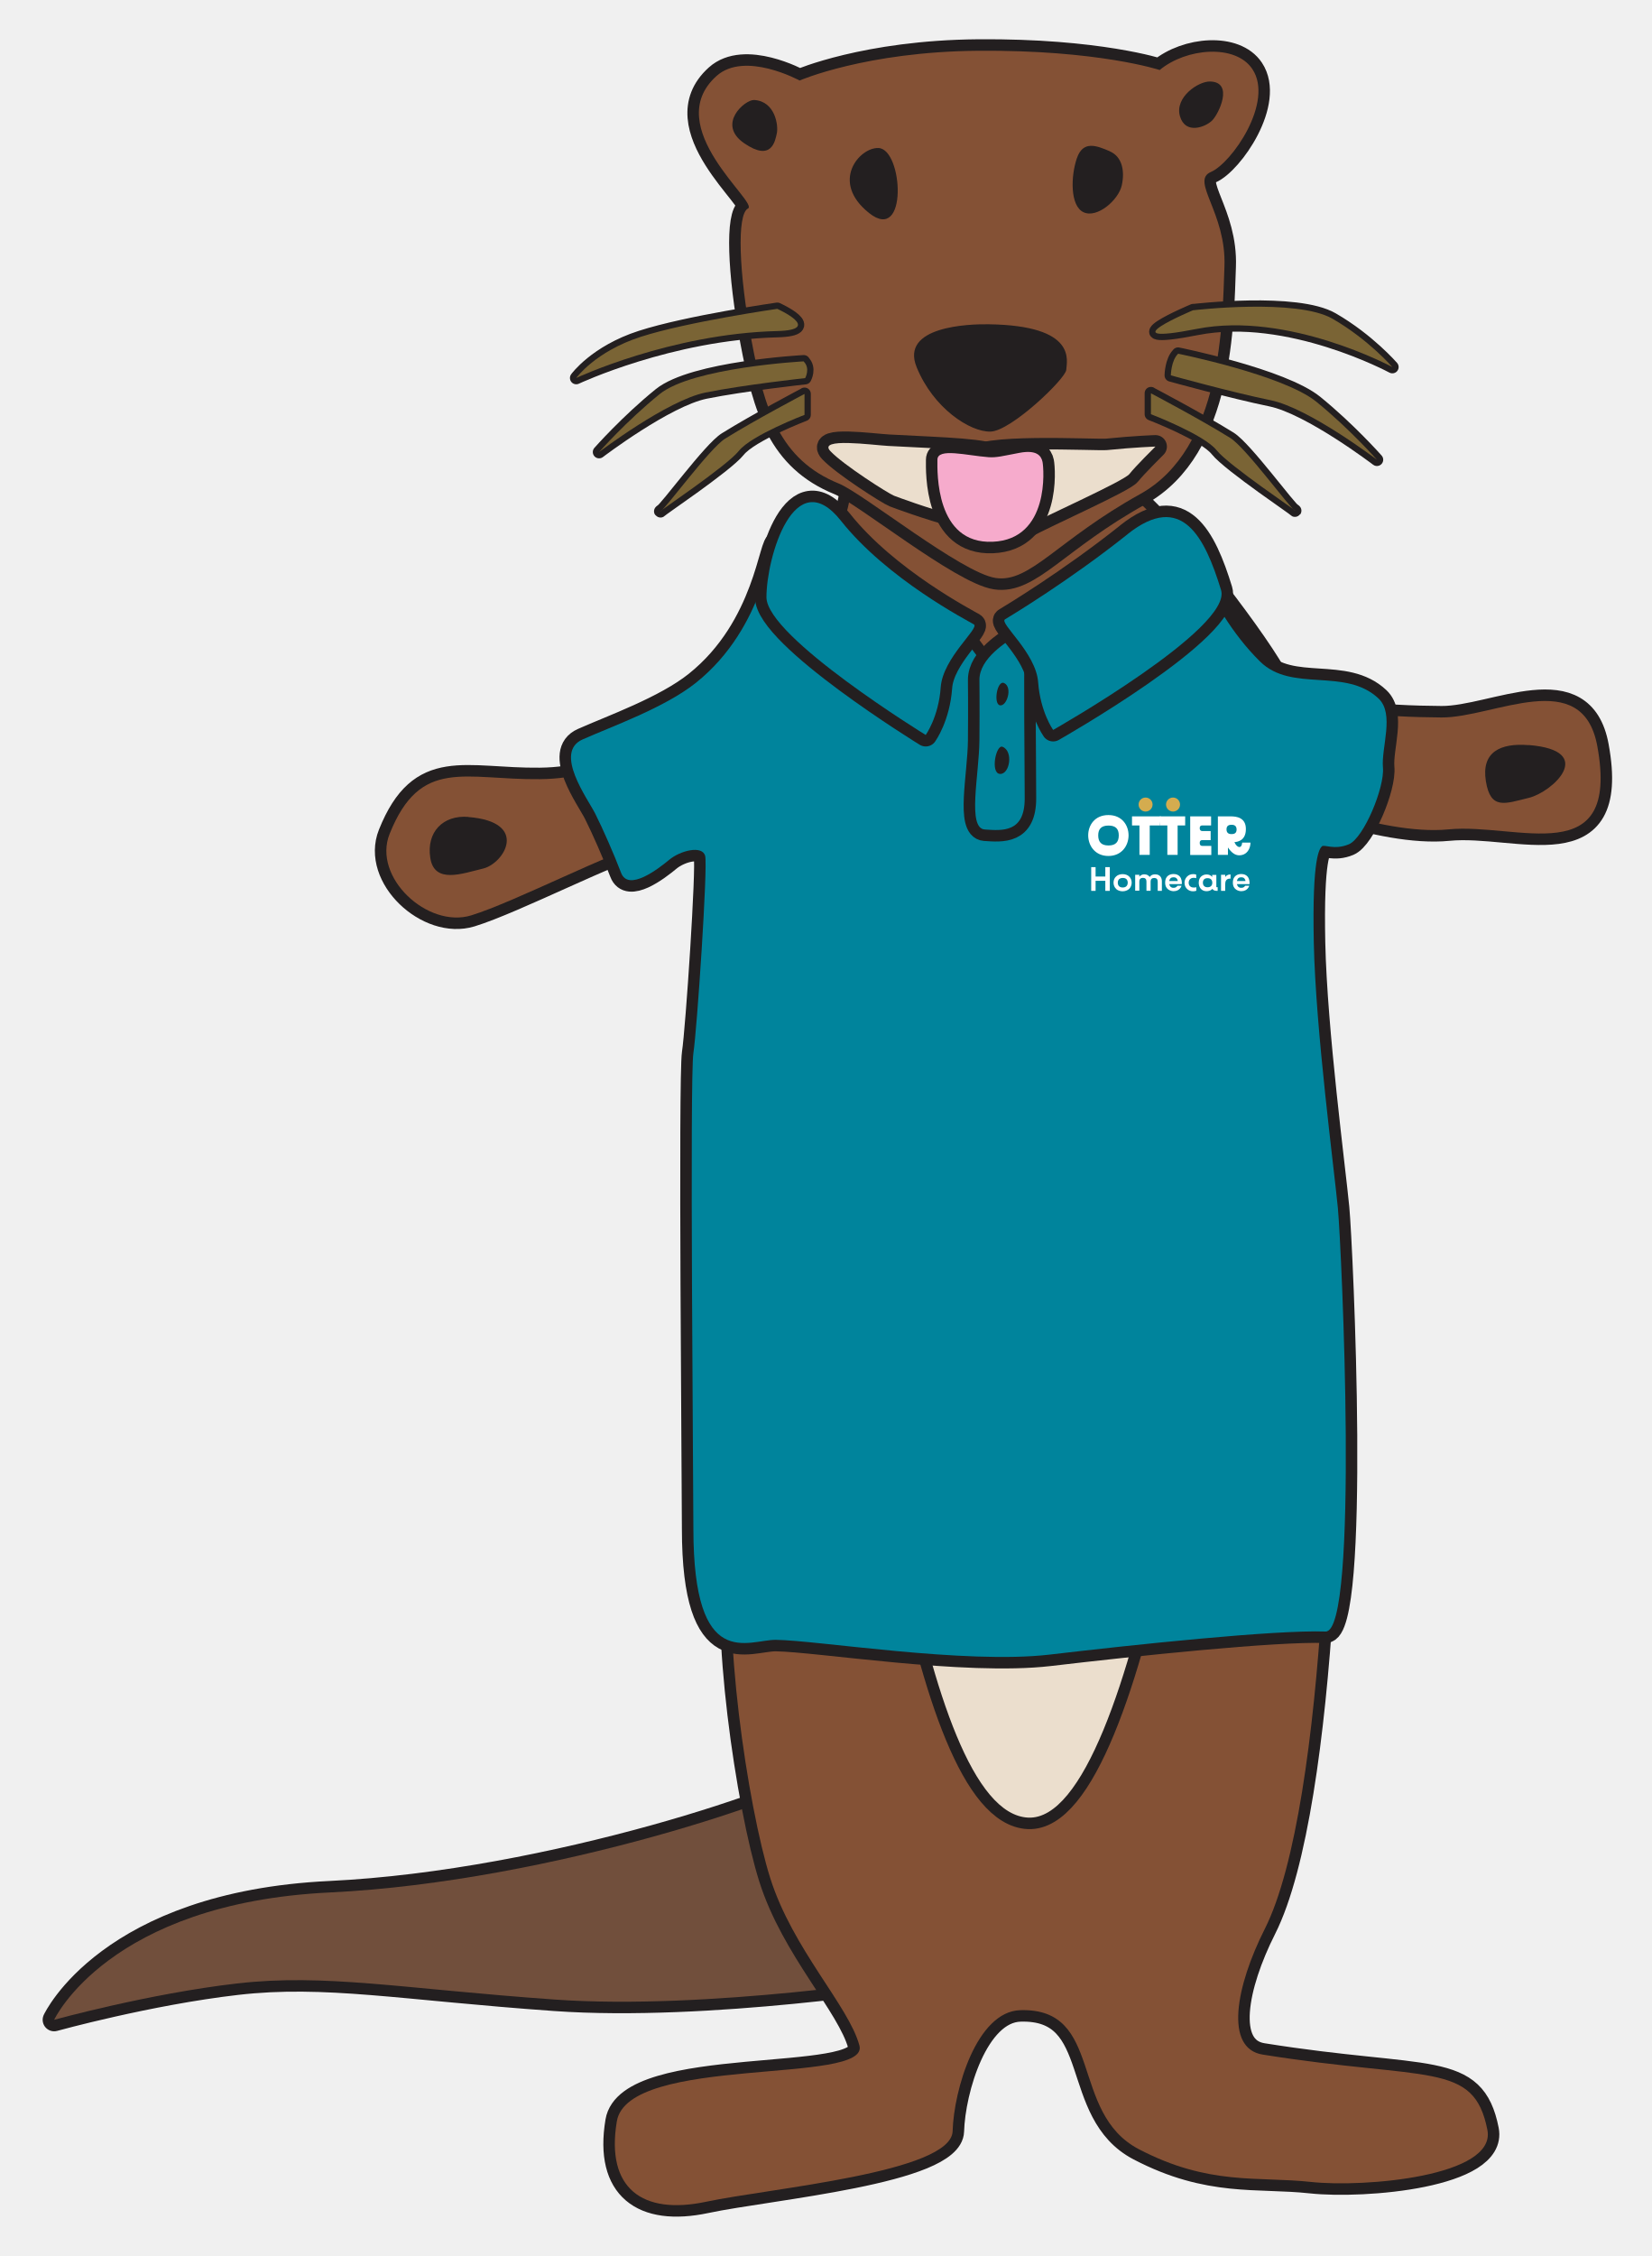
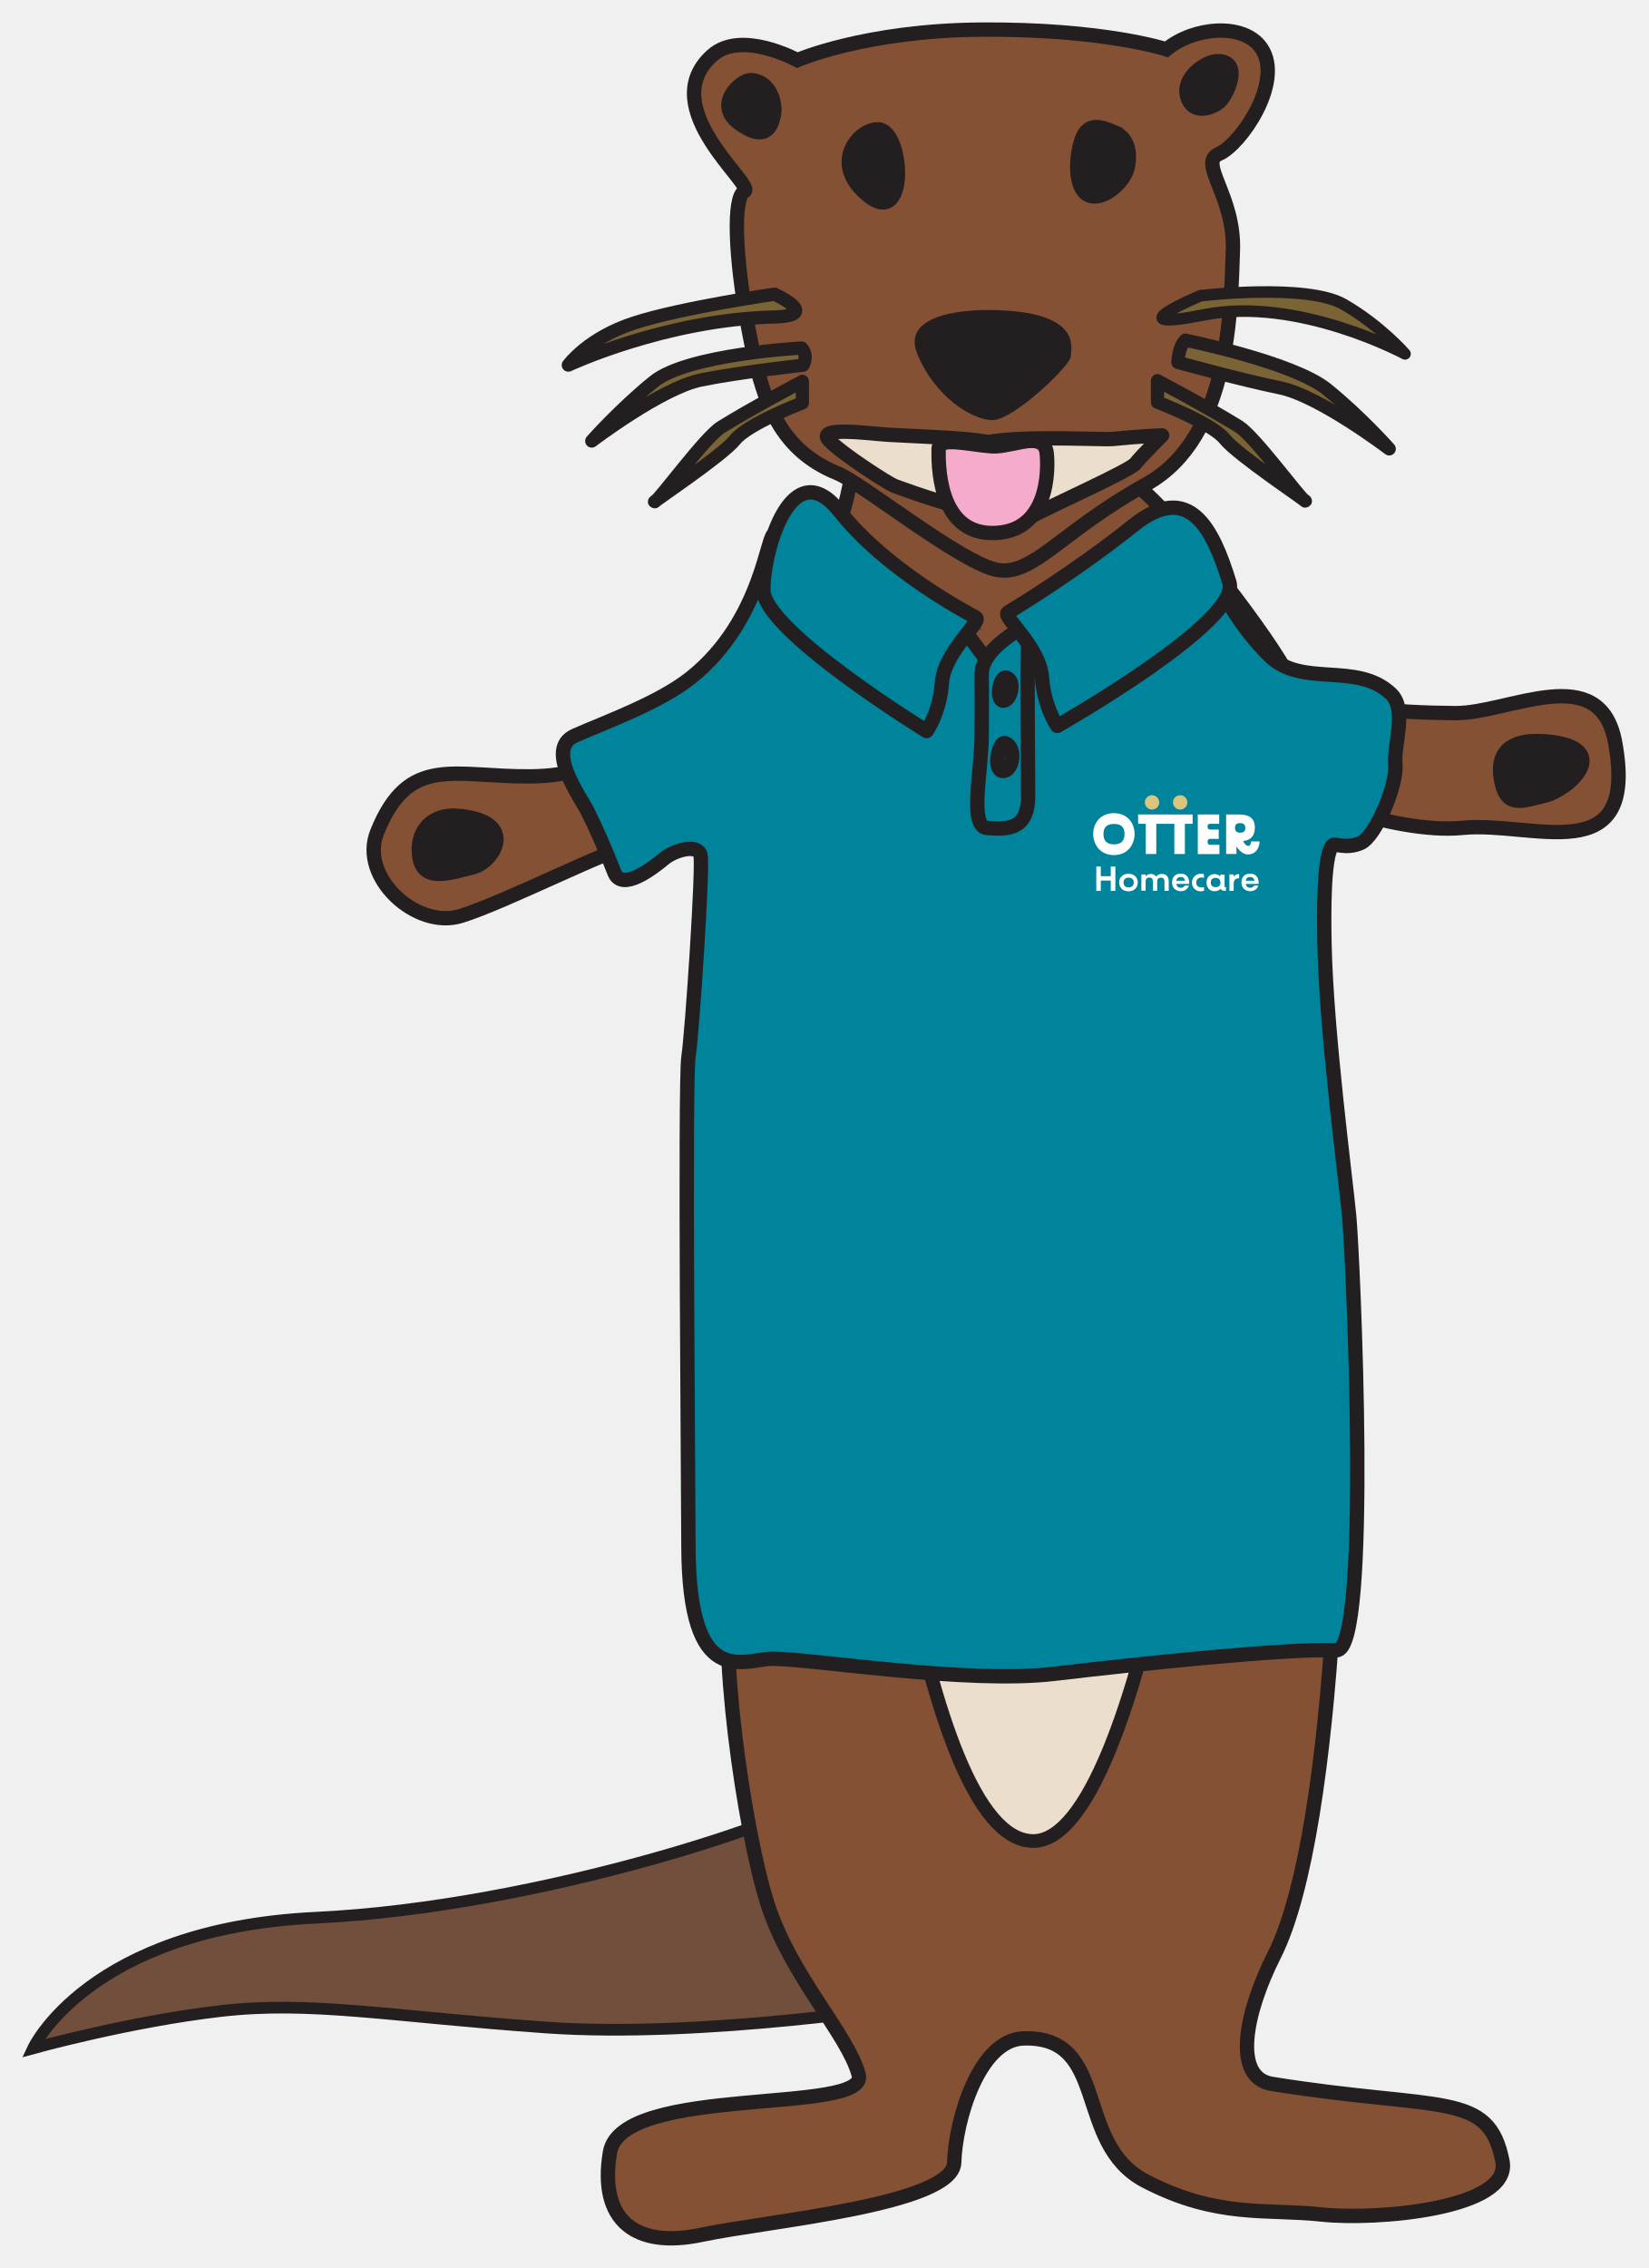
- <svg xmlns="http://www.w3.org/2000/svg" id="Layer_1" role="img" aria-label="The Otter Homecare mascot" version="1.1" viewBox="-4 -4 150.98 206.21">
+ <svg xmlns="http://www.w3.org/2000/svg" id="Layer_1" version="1.1" viewBox="-2 -2 146.98 202.21">
  <defs>
    <style>
-     .st0{fill:#00849C}
-     .st1{fill:#7A6435}
-     .st2{fill:#7A6435}
-     .st3{fill:#EBDECD}
-     .st4{fill:#EBDECD}
-     .st5{fill:#F6ABCC}
-     .st6{fill:#00849C}
-     .st7{fill:#714F3C}
-     .st8{fill:#845135}
-     .st9{fill:#231F20}
-     .st10{fill:#231F20}
-     .st11{fill:#231F20}
-     .st12{fill:#231F20}
-     .st13{fill:#845135}
-     .st14{fill:#231F20}
-     .st15{fill:#FFFFFF}
-     .st16{fill:#D4AC4F}
-     .eye{fill:#231F20}
-     .st0,.st3,.st4,.st5,.st6,.st7,.st8,.st13{stroke:#231F20;stroke-width:2.1;stroke-linejoin:round;paint-order:stroke fill}
-     .st1,.st2{stroke:#231F20;stroke-width:1.15;stroke-linejoin:round;paint-order:stroke fill}
-   </style>
+       .st0, .st1, .st2, .st3, .st4, .st5, .st6, .st7, .st8, .st9, .st10, .st11, .st12, .st13 {
+         stroke: #231f20;
+       }
+ 
+       .st0, .st1, .st2, .st3, .st5, .st13 {
+         stroke-linecap: round;
+         stroke-linejoin: round;
+       }
+ 
+       .st0, .st3, .st5, .st6, .st8, .st9, .st11, .st13 {
+         stroke-width: 1.28px;
+       }
+ 
+       .st0, .st6 {
+         fill: #00849c;
+       }
+ 
+       .st14, .st10, .st11, .st12 {
+         fill: #231f20;
+       }
+ 
+       .st1 {
+         stroke-width: 1.18px;
+       }
+ 
+       .st1, .st2 {
+         fill: #7a6435;
+       }
+ 
+       .st2 {
+         stroke-width: 1.03px;
+       }
+ 
+       .st3, .st4 {
+         fill: #ebdecd;
+       }
+ 
+       .st4 {
+         stroke-width: 1.22px;
+       }
+ 
+       .st4, .st6, .st7, .st8, .st9, .st10, .st11, .st12 {
+         stroke-miterlimit: 10;
+       }
+ 
+       .st5 {
+         fill: #f6abcc;
+       }
+ 
+       .st15 {
+         fill: #fff;
+       }
+ 
+       .st7 {
+         fill: #714f3c;
+         stroke-width: 1.04px;
+       }
+ 
+       .st16 {
+         fill: #dbc57d;
+       }
+ 
+       .st8, .st13 {
+         fill: #845135;
+       }
+ 
+       .st9 {
+         fill: #0095a0;
+       }
+ 
+       .st10 {
+         stroke-width: 1.16px;
+       }
+ 
+       .st12 {
+         stroke-width: 1.3px;
+       }
+     </style>
  </defs>
  <g>
-     <path class="st7" id="tail" d="M79.7,176.72s-18.99,3.04-32.98,2.05c-13.98-.99-20.99-2.4-29.06-1.47-8.07.93-16.71,3.32-16.71,3.32,0,0,4.95-10.67,25.21-11.64,20.26-.97,43.44-8.95,45.78-11.16s11.09,16.01,7.75,18.9Z" />
+     <path class="st7" d="M79.7,176.72s-18.99,3.04-32.98,2.05c-13.98-.99-20.99-2.4-29.06-1.47-8.07.93-16.71,3.32-16.71,3.32,0,0,4.95-10.67,25.21-11.64,20.26-.97,43.44-8.95,45.78-11.16s11.09,16.01,7.75,18.9Z" />
    <path class="st13" d="M87.43,32.11s-11.68-.92-13.7,9.31-10.29,16.05-15.41,19.3c-5.12,3.25-6.09,6.42-12.96,6.5-6.86.08-10.92-2.05-13.74,5-1.59,3.97,3.48,8.67,7.46,7.45s13.29-6.03,15.67-6.41,8.31-2.5,8.31-2.5c0,0-2.94,13.3-2.07,23.81.88,10.5,3.75,36.18,2.31,42.9s1.06,23.71,3.12,30.21,7.17,11.66,8.15,15.29-21.17.82-22.18,6.94c-1.02,6.12,2.33,8.58,8.17,7.34s22.42-2.67,22.53-6.45c.11-3.78,2.21-10.94,6.18-11.06,7.71-.23,4.43,9.36,10.85,12.71,6.42,3.35,10.83,2.46,15.72,2.99,4.89.53,16.97-.5,16.14-4.75-1.24-6.32-5.42-4.47-20.54-6.89-3.52-.56-2.46-6.24.19-11.49,5.75-11.39,6.38-48.5,5.45-58.44-.93-9.94-1.57-21.75-2.68-30.07-1.11-8.32-1.95-15.56-1.95-15.56,0,0,9.7,4.19,15.97,3.57,6.27-.62,15.72,3.92,13.61-7.6-1.35-7.41-9.46-2.6-14.24-2.63s-13.57-.42-14.93-3.35c-1.36-2.93-9.59-13.8-13.32-16.82-3.73-3.02,9.27-9.56-12.11-9.31Z" />
    <path class="st4" d="M78.94,65.42s-7.84,17.54-5.69,34.65c2.15,17.11,6.72,61.61,16.75,62.07s17.03-51.67,15.99-60.18c-1.03-8.51-6.98-40.03-11.76-45.38s-15.29,8.84-15.29,8.84Z" />
    <g>
      <g>
        <g>
          <path class="st8" d="M85.41.64c11.01-.09,16.61,1.76,16.61,1.76,2.43-2.02,6.93-2.4,8.47-.09,2.01,3.01-1.89,8.6-3.79,9.41s1.43,3.73,1.24,8.65-.15,16.62-7.72,20.8c-7.56,4.19-10.05,8.14-13.2,7.66-3.14-.48-12.11-7.73-14.33-8.63-5.43-2.2-6.81-6.8-7.98-13.05-1.17-6.25-1.36-11.56-.33-12.09s-8.06-7.45-2.88-12.11c2.59-2.33,7.6.41,7.6.41,0,0,6.04-2.63,16.3-2.72Z" />
-           <g class="head-rot">
-             <path class="eye" id="eye1" d="M76.31,9.53c-1.73-.07-4.45,3.08-.86,5.94s3.11-5.86.86-5.94Z" />
-           </g>
+           <path class="st11" d="M76.31,9.53c-1.73-.07-4.45,3.08-.86,5.94s3.11-5.86.86-5.94Z" />
          <path class="st11" d="M64.95,5.14c-.83-.05-3.46,2.2-.92,3.95s2.84-.24,2.99-.91-.13-2.92-2.07-3.04Z" />
-           <g class="head-rot">
-             <path class="eye" id="eye2" d="M97.47,9.83c-1.27-.55-2.46-.99-3.02.63s-.64,4.36.61,4.94,3.19-1.12,3.49-2.44.04-2.64-1.08-3.12Z" />
-           </g>
+           <path class="st11" d="M97.47,9.83c-1.27-.55-2.46-.99-3.02.63s-.64,4.36.61,4.94,3.19-1.12,3.49-2.44.04-2.64-1.08-3.12Z" />
          <path class="st11" d="M106.63,3.45c-1.06-.03-3.25,1.43-2.76,3.16s2.34,1,2.94.41,2.02-3.51-.17-3.57Z" />
          <path class="st3" d="M77.2,36.76c-1.46-.08-6.49-.79-5.28.48,1.2,1.27,5.3,3.87,5.81,4.07s11.12,4.15,11.25,1.95c.4-6.39-.4-5.89-11.78-6.5Z" />
          <path class="st3" d="M97.2,37.14c-.94.1-12.28-.56-12.27.96s3.02,7.05,4.86,6.04,8.98-4.18,9.47-4.82,2.37-2.5,2.37-2.5c0,0-1.87.06-4.42.32Z" />
          <path class="st5" d="M86.38,37.79c-2-.15-4.67-.88-4.68.23s-.19,7.72,5.05,7.5,4.68-6.72,4.56-7.3-.56-1.12-2.1-.83-2.09.45-2.82.4Z" />
        </g>
        <path class="st14" d="M86.39,25.64c-1.8-.03-8.12.18-6.59,3.92,1.52,3.75,4.88,5.94,6.76,5.89,1.88-.05,6.89-4.86,6.92-5.65s1.07-4.04-7.08-4.16Z" />
      </g>
      <path class="st1" d="M67.06,24.23s-8.22,1.18-12.49,2.56c-4.15,1.34-5.89,3.76-5.89,3.76,0,0,8.62-4.05,18.38-4.29,4.26-.11,0-2.03,0-2.03Z" />
      <path class="st1" d="M69.48,29.03s-10.14.54-13.17,2.99-5.54,5.3-5.54,5.3c0,0,6.22-4.73,9.73-5.44s9.11-1.32,9.11-1.32c0,0,.5-.89-.14-1.52Z" />
      <path class="st1" d="M69.55,32.01s-4.47,2.35-7.25,4.08c-1.43.89-5.45,6.42-5.91,6.64s6.02-4.09,7.16-5.52,6-3.29,6-3.29v-1.92Z" />
      <path class="st2" d="M105.09,24.36s9.45-1.12,12.74.78,5.46,4.41,5.46,4.41c0,0-9.51-5.13-17.86-3.49-8.35,1.64-.34-1.71-.34-1.71Z" />
      <path class="st1" d="M103.7,28.33s9.62,1.94,12.64,4.39,5.54,5.3,5.54,5.3c0,0-6.22-4.73-9.73-5.44-3.52-.72-9.11-2.27-9.11-2.27,0,0,.02-1.35.66-1.97Z" />
      <path class="st1" d="M101.22,31.95s4.47,2.35,7.25,4.08c1.43.89,5.45,6.42,5.91,6.64s-6.02-4.09-7.16-5.52-6-3.29-6-3.29v-1.92Z" />
    </g>
    <g>
      <path class="st6" d="M82.19,51.76l3.76,5.05s5.28-5.25,6.71-5.76,8.42-6.1,10.26-6.44,2.97,6.61,8.27,11.85c2.91,2.88,7.79.51,10.84,3.39,1.48,1.4.24,4.47.4,6.3.17,1.83-1.76,6.45-3.11,7.02s-2.29-.03-2.48.2-.9.87-.73,8.83c.17,7.96,1.86,20.66,2.2,24.22s1.96,38.82-1.13,38.71c-4.62-.16-17.51,1.2-25.23,2.11-7.72.9-21.25-1.31-25.01-1.35-2.53-.03-7.55,3.05-7.55-10.16,0-4.08-.34-41.26,0-43.47s1.32-16.99,1.08-18.01-2.27-.51-3.29.34-3.74,2.93-4.4,1.19-1.69-4.07-2.37-5.42-3.82-5.59-1.15-6.77c2.67-1.19,7.5-2.9,10.35-5.17,6.47-5.16,6.79-13.16,7.48-12.79,3.4,1.85.71-2.21,2.44-.85s12.67,6.99,12.67,6.99Z" />
      <path class="st0" d="M72.87,43.59c4.26,5.37,11.6,9.14,12.16,9.48s-2.84,3.05-3.03,5.76-1.37,4.35-1.37,4.35c0,0-14.56-8.95-14.56-12.59s2.55-12.36,6.81-6.99Z" />
      <path class="st6" d="M85.54,58.16s.03,2.37,0,5.53c-.03,3.16-1.13,8.02.49,8.13s3.65.3,3.65-2.84-.11-11.84,0-13.19-.66-1.91-1.08-1.53-3.08,1.86-3.06,3.9Z" />
      <path class="st9" d="M87.81,58.44c-.65-.33-1.02,1.92-.39,2.03s1.17-1.64.39-2.03Z" />
      <path class="st9" d="M87.65,64.26c-.6-.23-1.13,2.43-.23,2.48s1.24-2.09.23-2.48Z" />
      <path class="st0" d="M99.1,44.82c-5.36,4.27-10.66,7.45-11.22,7.79s2.84,3.05,3.03,5.76c.2,2.71,1.37,4.35,1.37,4.35,0,0,16.42-9.31,15.35-12.79-1.49-4.85-3.59-9.04-8.54-5.11Z" />
      <g>
        <g>
          <path class="st15" d="M95.76,75.26h.4v.86h.89v-.86h.41v2.17h-.41v-.92h-.89v.92h-.4v-2.17Z" />
          <path class="st15" d="M98.03,77.24c-.14-.13-.23-.34-.23-.56s.08-.43.23-.56c.14-.14.36-.22.6-.22s.47.08.6.22c.14.13.23.33.23.56,0,.22-.09.44-.23.57-.14.13-.36.22-.6.22s-.47-.09-.6-.22ZM98.63,77.12h.02c.28,0,.44-.16.45-.43,0-.28-.16-.44-.44-.44h-.02c-.28,0-.45.16-.45.43s.16.44.44.44Z" />
          <path class="st15" d="M99.78,75.96h.38v.18c.06-.08.2-.22.45-.22.23,0,.38.08.5.24.05-.08.18-.24.5-.24.45,0,.61.32.61.63v.88h-.38v-.85c0-.21-.11-.33-.32-.33s-.33.12-.33.32v.85h-.38v-.85c0-.21-.11-.33-.32-.33s-.33.12-.33.32v.85h-.38v-1.47Z" />
          <path class="st15" d="M102.52,76.68c0-.71.54-.79.77-.79.25,0,.44.08.57.23.19.22.2.55.18.69h-1.14c0,.08.04.16.1.23.07.07.18.12.28.11h.02c.26,0,.34-.19.34-.19h.38s-.13.5-.73.5c-.17,0-.77-.09-.77-.78ZM103.67,76.53c0-.09-.04-.17-.1-.24-.06-.07-.16-.1-.28-.1h0c-.12,0-.23.03-.29.1-.06.07-.1.15-.1.24h.77Z" />
          <path class="st15" d="M104.53,77.26c-.11-.1-.24-.28-.24-.57,0-.43.34-.79.77-.79.09,0,.21,0,.3.05v.32c-.21-.06-.41-.04-.53.06-.1.08-.16.2-.16.36,0,.14.05.26.15.34.12.1.32.12.55.07v.32c-.1.04-.22.05-.31.05-.19,0-.38-.07-.52-.2Z" />
          <path class="st15" d="M105.59,76.69c0-.6.45-.76.71-.76.36,0,.51.21.52.24v-.2h.38v1.12s.12,0,.12,0v.34h-.08c-.27,0-.37-.12-.4-.19,0,0-.15.22-.54.22-.47,0-.71-.37-.71-.77ZM106.38,77.1h.02c.27,0,.43-.15.43-.41s-.15-.42-.42-.42h-.02c-.27,0-.42.15-.42.41s.15.42.42.42Z" />
          <path class="st15" d="M107.63,75.96h.38v.21c.05-.09.19-.24.49-.24v.38h-.04c-.39,0-.45.27-.45.53v.59h-.38v-1.47Z" />
          <path class="st15" d="M108.71,76.68c0-.71.54-.79.77-.79.25,0,.44.08.57.23.19.22.2.55.18.69h-1.14c0,.08.04.16.1.23.07.07.18.12.28.11h.02c.26,0,.34-.19.34-.19h.38s-.13.5-.73.5c-.17,0-.77-.09-.77-.78ZM109.86,76.53c0-.09-.04-.17-.1-.24-.06-.07-.16-.1-.28-.1h0c-.12,0-.23.03-.29.1-.06.07-.1.15-.1.24h.77Z" />
        </g>
        <g>
          <path class="st15" d="M97.33,70.5c2.49,0,2.43,3.74,0,3.74s-2.49-3.74,0-3.74ZM97.33,73.28h.02c.63,0,.93-.31.93-.92s-.3-.9-.94-.9-.94.3-.94.9.29.92.93.92Z" />
          <path class="st15" d="M100.17,71.45h-.68v-.83h2.64l-.1.83h-.92v2.69h-.94v-2.69Z" />
          <path class="st15" d="M102.71,71.45h-.68v-.83h2.32v.83h-.69v2.69h-.94v-2.69Z" />
          <path class="st15" d="M104.79,70.62h1.93v.83h-.82c-.15,0-.22.09-.22.25s.08.26.22.26h.78v.83h-.77c-.16,0-.23.09-.23.26,0,.18.08.27.23.27h.83v.83h-1.93v-3.52Z" />
          <path class="st15" d="M108.26,73.46v.68h-.92v-3.52h1.16c.52,0,1.4.09,1.4,1.16s-.77,1.17-1.05,1.2c.27.58.68.59.71.04h.76c0,.19-.04.37-.11.54-.17.4-.5.62-.92.62-.38,0-.72-.25-1.04-.73ZM108.57,72.24h.03c.31,0,.45-.14.45-.42s-.15-.43-.44-.43h-.03c-.31,0-.45.14-.45.42s.15.43.44.43Z" />
        </g>
        <circle class="st16" cx="100.73" cy="69.54" r=".64" />
        <circle class="st16" cx="103.24" cy="69.54" r=".64" />
      </g>
    </g>
  </g>
  <path class="st12" d="M135.75,64.11c-2.58-.21-4.34.62-3.91,3.29s1.76,2.05,3.92,1.53,6.29-4.32,0-4.83Z" />
  <path class="st10" d="M38.82,70.67c-2.3-.19-3.86,1.37-3.48,3.76s2.91,1.42,4.83.96,4.26-4.26-1.35-4.71Z" />
</svg>
